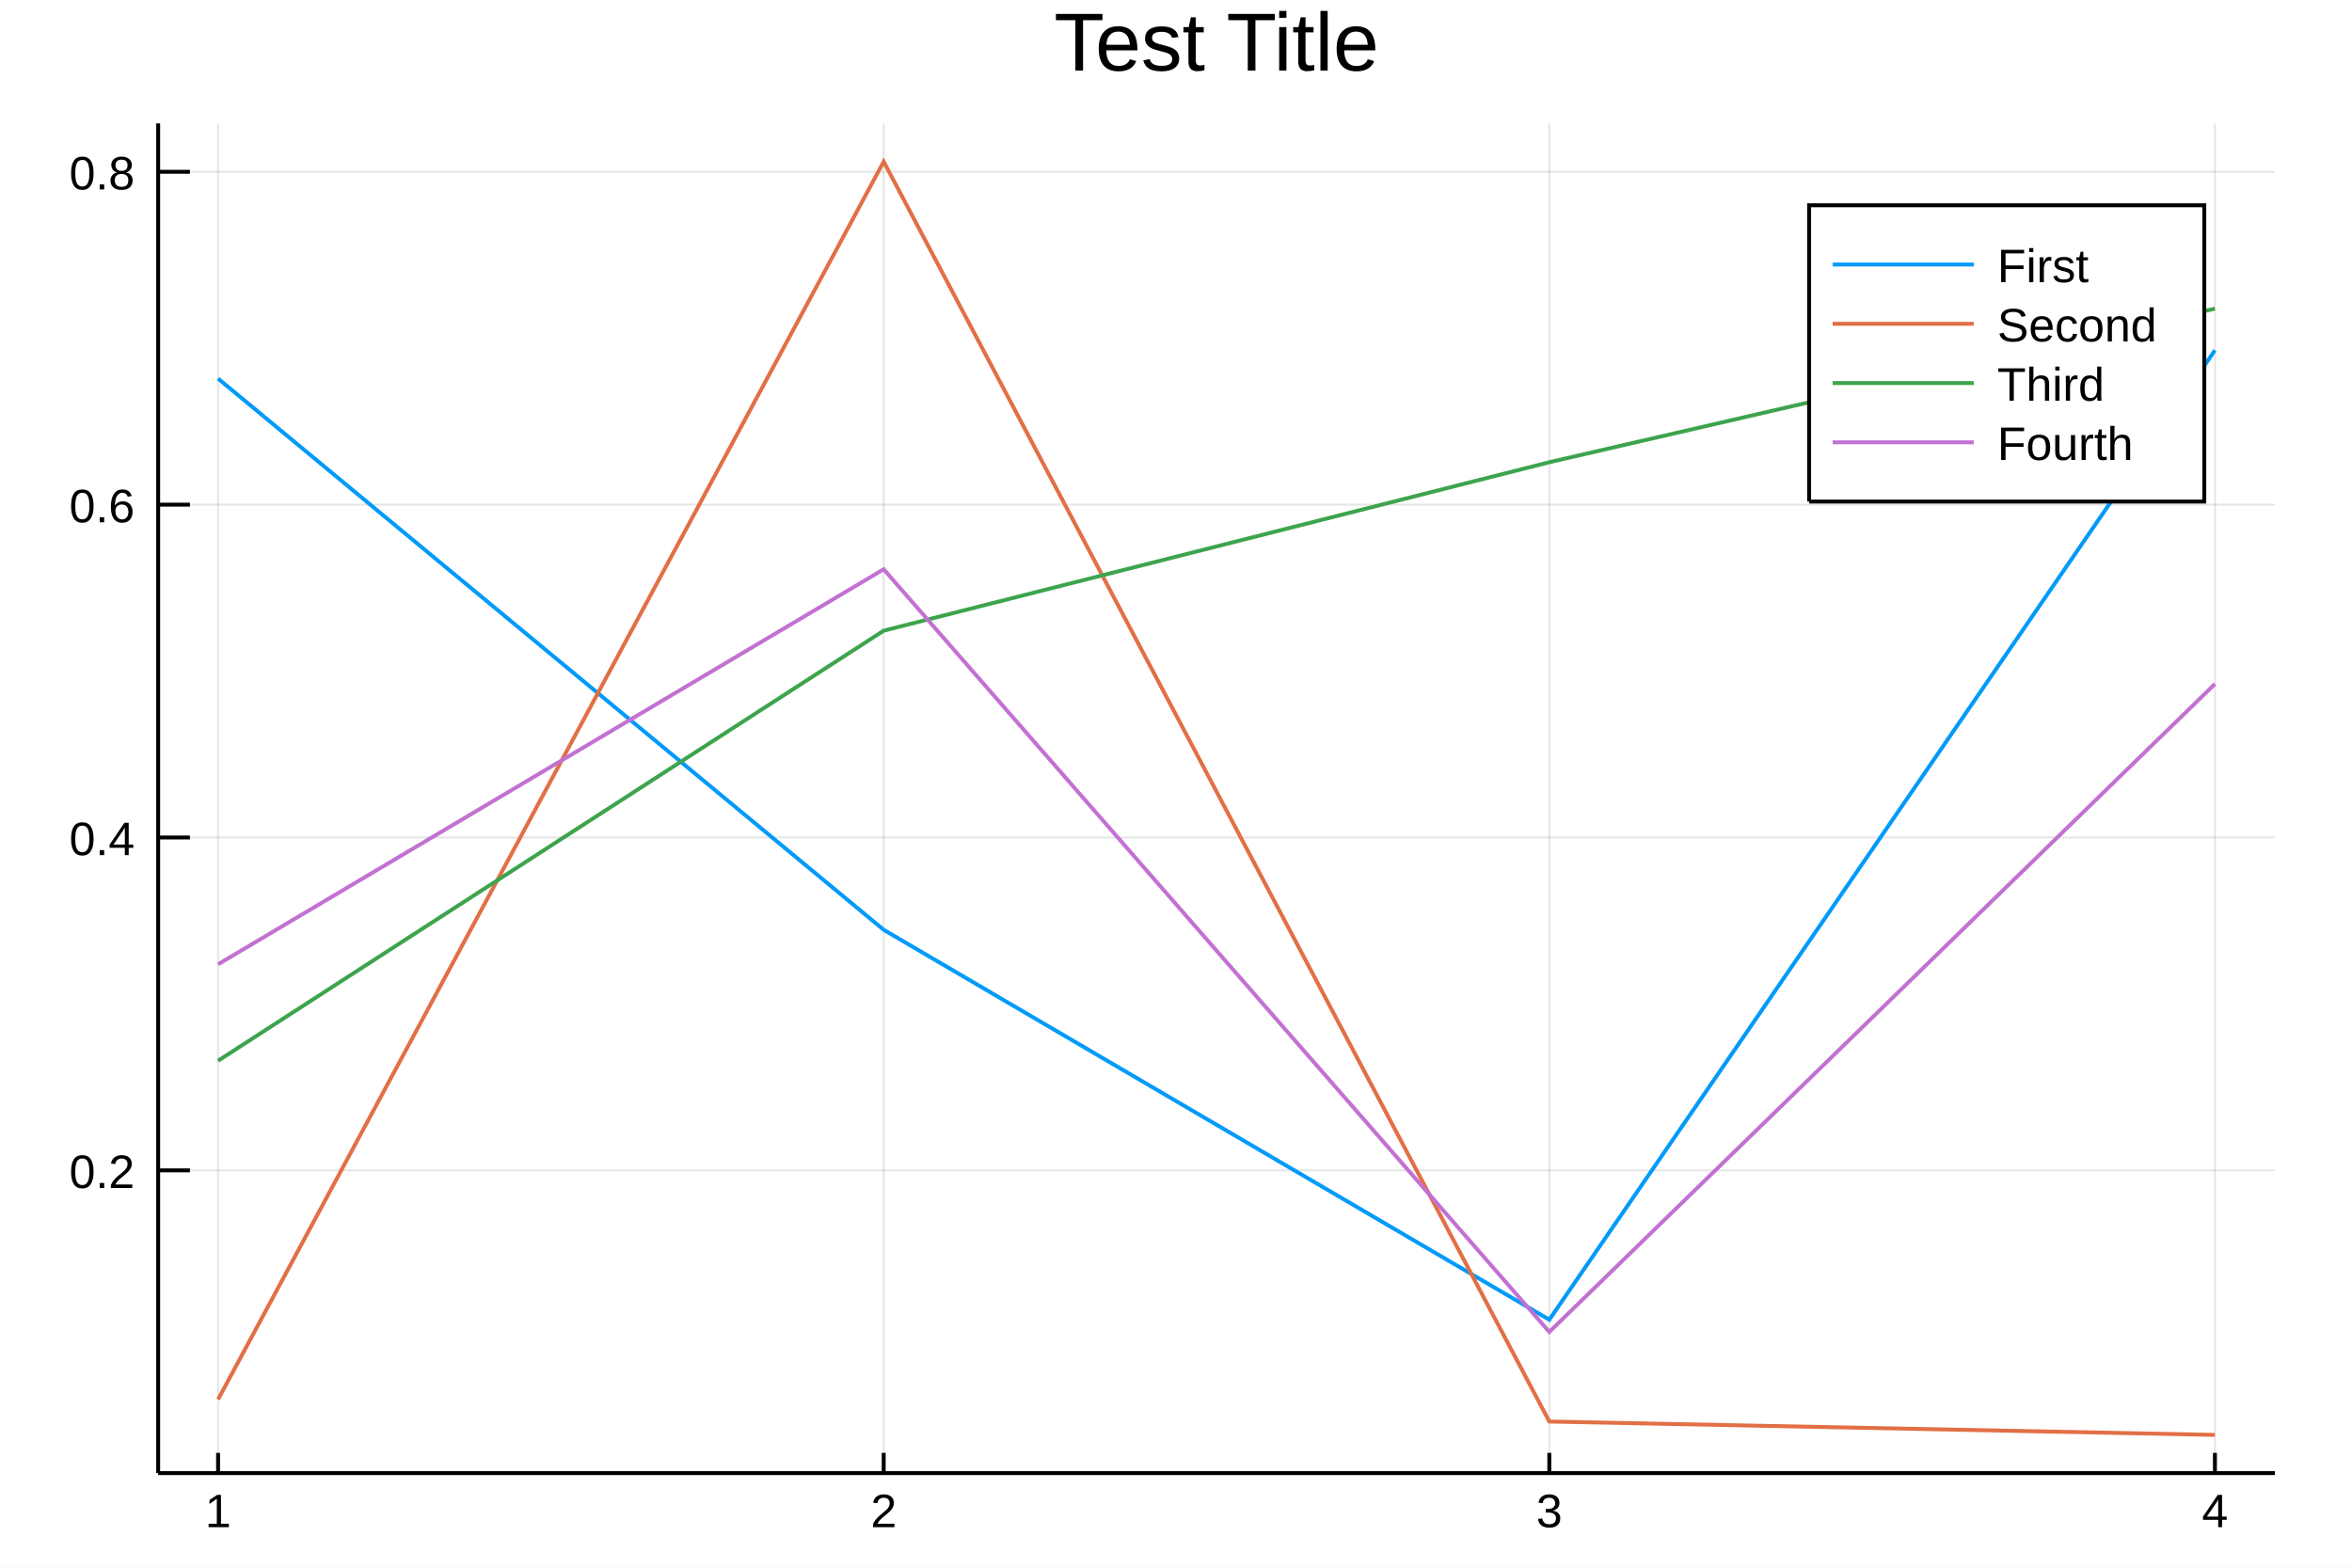
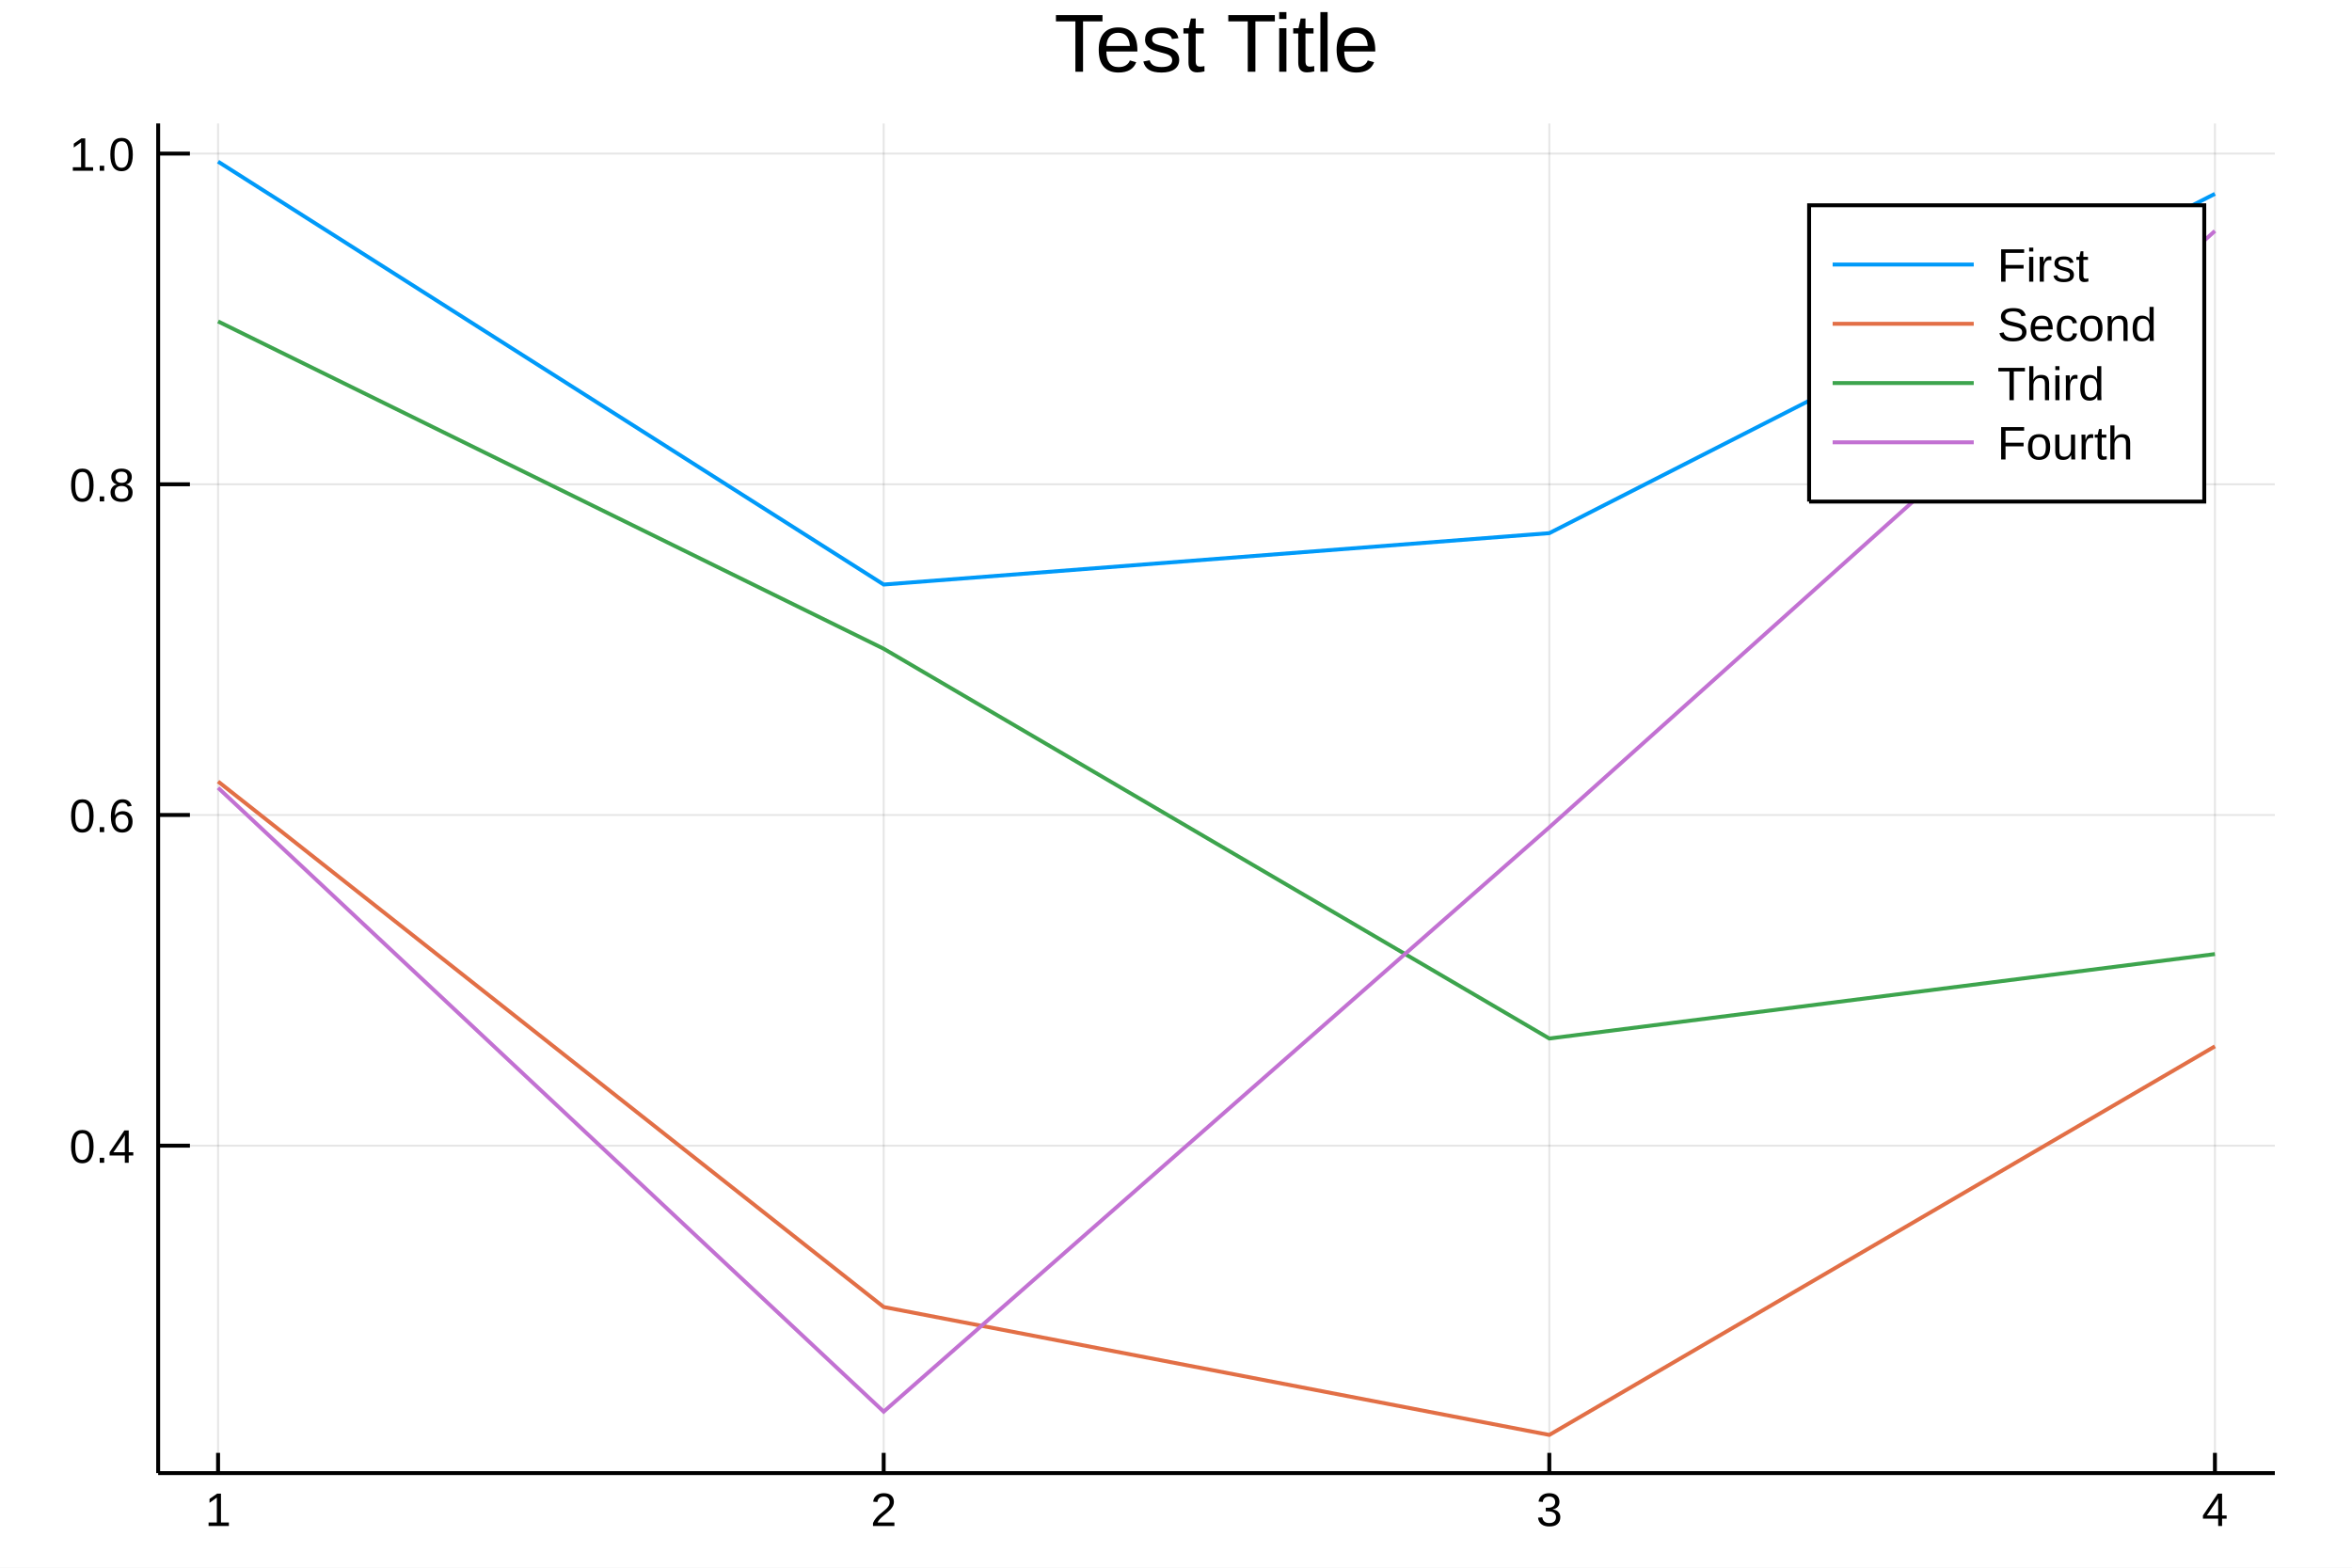
- <svg xmlns="http://www.w3.org/2000/svg" width="600" height="400" viewBox="0 0 600 400">
+ <svg xmlns="http://www.w3.org/2000/svg" width="600" height="400" viewBox="0 0 2400 1600">
  <defs>
-     <clipPath id="clip9800">
-       <rect x="0" y="0" width="600" height="400" />
+     <clipPath id="clip1200">
+       <rect x="0" y="0" width="2000" height="2000" />
    </clipPath>
  </defs>
-   <polygon clip-path="url(#clip9800)" points=" 0,400 600,400 600,0 0,0    " fill="#ffffff" fill-opacity="1" />
  <defs>
-     <clipPath id="clip9801">
-       <rect x="120" y="0" width="421" height="400" />
+     <clipPath id="clip1201">
+       <rect x="0" y="0" width="2400" height="1600" />
    </clipPath>
  </defs>
-   <polygon clip-path="url(#clip9800)" points=" 40.349,375.869 580.315,375.869 580.315,31.496 40.349,31.496    " fill="#ffffff" fill-opacity="1" />
+   <polygon clip-path="url(#clip1201)" points=" 0,1600 2400,1600 2400,0 0,0    " fill="#ffffff" fill-opacity="1" />
  <defs>
-     <clipPath id="clip9802">
-       <rect x="40" y="31" width="541" height="345" />
+     <clipPath id="clip1202">
+       <rect x="480" y="0" width="1681" height="1600" />
    </clipPath>
  </defs>
-   <polyline clip-path="url(#clip9802)" style="stroke:#000000; stroke-width:0.5; stroke-opacity:0.1; fill:none" points="   55.631,375.869 55.631,31.496    " />
-   <polyline clip-path="url(#clip9802)" style="stroke:#000000; stroke-width:0.5; stroke-opacity:0.1; fill:none" points="   225.431,375.869 225.431,31.496    " />
-   <polyline clip-path="url(#clip9802)" style="stroke:#000000; stroke-width:0.5; stroke-opacity:0.1; fill:none" points="   395.232,375.869 395.232,31.496    " />
-   <polyline clip-path="url(#clip9802)" style="stroke:#000000; stroke-width:0.5; stroke-opacity:0.1; fill:none" points="   565.033,375.869 565.033,31.496    " />
-   <polyline clip-path="url(#clip9802)" style="stroke:#000000; stroke-width:0.5; stroke-opacity:0.1; fill:none" points="   40.349,298.621 580.315,298.621    " />
-   <polyline clip-path="url(#clip9802)" style="stroke:#000000; stroke-width:0.5; stroke-opacity:0.1; fill:none" points="   40.349,213.692 580.315,213.692    " />
-   <polyline clip-path="url(#clip9802)" style="stroke:#000000; stroke-width:0.5; stroke-opacity:0.1; fill:none" points="   40.349,128.763 580.315,128.763    " />
-   <polyline clip-path="url(#clip9802)" style="stroke:#000000; stroke-width:0.5; stroke-opacity:0.1; fill:none" points="   40.349,43.834 580.315,43.834    " />
-   <polyline clip-path="url(#clip9800)" style="stroke:#000000; stroke-width:1; stroke-opacity:1; fill:none" points="   40.349,375.869 580.315,375.869    " />
-   <polyline clip-path="url(#clip9800)" style="stroke:#000000; stroke-width:1; stroke-opacity:1; fill:none" points="   40.349,375.869 40.349,31.496    " />
-   <polyline clip-path="url(#clip9800)" style="stroke:#000000; stroke-width:1; stroke-opacity:1; fill:none" points="   55.631,375.869 55.631,370.703    " />
-   <polyline clip-path="url(#clip9800)" style="stroke:#000000; stroke-width:1; stroke-opacity:1; fill:none" points="   225.431,375.869 225.431,370.703    " />
-   <polyline clip-path="url(#clip9800)" style="stroke:#000000; stroke-width:1; stroke-opacity:1; fill:none" points="   395.232,375.869 395.232,370.703    " />
-   <polyline clip-path="url(#clip9800)" style="stroke:#000000; stroke-width:1; stroke-opacity:1; fill:none" points="   565.033,375.869 565.033,370.703    " />
-   <polyline clip-path="url(#clip9800)" style="stroke:#000000; stroke-width:1; stroke-opacity:1; fill:none" points="   40.349,298.621 48.448,298.621    " />
-   <polyline clip-path="url(#clip9800)" style="stroke:#000000; stroke-width:1; stroke-opacity:1; fill:none" points="   40.349,213.692 48.448,213.692    " />
-   <polyline clip-path="url(#clip9800)" style="stroke:#000000; stroke-width:1; stroke-opacity:1; fill:none" points="   40.349,128.763 48.448,128.763    " />
-   <polyline clip-path="url(#clip9800)" style="stroke:#000000; stroke-width:1; stroke-opacity:1; fill:none" points="   40.349,43.834 48.448,43.834    " />
-   <g clip-path="url(#clip9800)">
-     <text style="fill:#000000; fill-opacity:1; font-family:Arial,Helvetica Neue,Helvetica,sans-serif; font-size:12; text-anchor:middle;" transform="rotate(0, 55.6306, 389.669)" x="55.631" y="389.669">1</text>
+   <polygon clip-path="url(#clip1201)" points=" 161.394,1503.47 2321.26,1503.47 2321.26,125.984 161.394,125.984    " fill="#ffffff" fill-opacity="1" />
+   <defs>
+     <clipPath id="clip1203">
+       <rect x="161" y="125" width="2161" height="1378" />
+     </clipPath>
+   </defs>
+   <polyline clip-path="url(#clip1203)" style="stroke:#000000; stroke-width:2; stroke-opacity:0.1; fill:none" points="   222.522,1503.47 222.522,125.984    " />
+   <polyline clip-path="url(#clip1203)" style="stroke:#000000; stroke-width:2; stroke-opacity:0.1; fill:none" points="   901.725,1503.47 901.725,125.984    " />
+   <polyline clip-path="url(#clip1203)" style="stroke:#000000; stroke-width:2; stroke-opacity:0.1; fill:none" points="   1580.93,1503.47 1580.93,125.984    " />
+   <polyline clip-path="url(#clip1203)" style="stroke:#000000; stroke-width:2; stroke-opacity:0.1; fill:none" points="   2260.13,1503.47 2260.13,125.984    " />
+   <polyline clip-path="url(#clip1203)" style="stroke:#000000; stroke-width:2; stroke-opacity:0.1; fill:none" points="   161.394,1169.28 2321.26,1169.28    " />
+   <polyline clip-path="url(#clip1203)" style="stroke:#000000; stroke-width:2; stroke-opacity:0.1; fill:none" points="   161.394,831.776 2321.26,831.776    " />
+   <polyline clip-path="url(#clip1203)" style="stroke:#000000; stroke-width:2; stroke-opacity:0.1; fill:none" points="   161.394,494.268 2321.26,494.268    " />
+   <polyline clip-path="url(#clip1203)" style="stroke:#000000; stroke-width:2; stroke-opacity:0.1; fill:none" points="   161.394,156.76 2321.26,156.76    " />
+   <polyline clip-path="url(#clip1201)" style="stroke:#000000; stroke-width:4; stroke-opacity:1; fill:none" points="   161.394,1503.47 2321.26,1503.47    " />
+   <polyline clip-path="url(#clip1201)" style="stroke:#000000; stroke-width:4; stroke-opacity:1; fill:none" points="   161.394,1503.47 161.394,125.984    " />
+   <polyline clip-path="url(#clip1201)" style="stroke:#000000; stroke-width:4; stroke-opacity:1; fill:none" points="   222.522,1503.47 222.522,1482.81    " />
+   <polyline clip-path="url(#clip1201)" style="stroke:#000000; stroke-width:4; stroke-opacity:1; fill:none" points="   901.725,1503.47 901.725,1482.81    " />
+   <polyline clip-path="url(#clip1201)" style="stroke:#000000; stroke-width:4; stroke-opacity:1; fill:none" points="   1580.93,1503.47 1580.93,1482.81    " />
+   <polyline clip-path="url(#clip1201)" style="stroke:#000000; stroke-width:4; stroke-opacity:1; fill:none" points="   2260.13,1503.47 2260.13,1482.81    " />
+   <polyline clip-path="url(#clip1201)" style="stroke:#000000; stroke-width:4; stroke-opacity:1; fill:none" points="   161.394,1169.28 193.792,1169.28    " />
+   <polyline clip-path="url(#clip1201)" style="stroke:#000000; stroke-width:4; stroke-opacity:1; fill:none" points="   161.394,831.776 193.792,831.776    " />
+   <polyline clip-path="url(#clip1201)" style="stroke:#000000; stroke-width:4; stroke-opacity:1; fill:none" points="   161.394,494.268 193.792,494.268    " />
+   <polyline clip-path="url(#clip1201)" style="stroke:#000000; stroke-width:4; stroke-opacity:1; fill:none" points="   161.394,156.76 193.792,156.76    " />
+   <g clip-path="url(#clip1201)">
+     <text style="fill:#000000; fill-opacity:1; font-family:Arial,Helvetica Neue,Helvetica,sans-serif; font-size:48; text-anchor:middle;" transform="rotate(0, 222.522, 1557.47)" x="222.522" y="1557.47">1</text>
  </g>
-   <g clip-path="url(#clip9800)">
-     <text style="fill:#000000; fill-opacity:1; font-family:Arial,Helvetica Neue,Helvetica,sans-serif; font-size:12; text-anchor:middle;" transform="rotate(0, 225.431, 389.669)" x="225.431" y="389.669">2</text>
+   <g clip-path="url(#clip1201)">
+     <text style="fill:#000000; fill-opacity:1; font-family:Arial,Helvetica Neue,Helvetica,sans-serif; font-size:48; text-anchor:middle;" transform="rotate(0, 901.725, 1557.47)" x="901.725" y="1557.47">2</text>
  </g>
-   <g clip-path="url(#clip9800)">
-     <text style="fill:#000000; fill-opacity:1; font-family:Arial,Helvetica Neue,Helvetica,sans-serif; font-size:12; text-anchor:middle;" transform="rotate(0, 395.232, 389.669)" x="395.232" y="389.669">3</text>
+   <g clip-path="url(#clip1201)">
+     <text style="fill:#000000; fill-opacity:1; font-family:Arial,Helvetica Neue,Helvetica,sans-serif; font-size:48; text-anchor:middle;" transform="rotate(0, 1580.93, 1557.47)" x="1580.93" y="1557.47">3</text>
  </g>
-   <g clip-path="url(#clip9800)">
-     <text style="fill:#000000; fill-opacity:1; font-family:Arial,Helvetica Neue,Helvetica,sans-serif; font-size:12; text-anchor:middle;" transform="rotate(0, 565.033, 389.669)" x="565.033" y="389.669">4</text>
+   <g clip-path="url(#clip1201)">
+     <text style="fill:#000000; fill-opacity:1; font-family:Arial,Helvetica Neue,Helvetica,sans-serif; font-size:48; text-anchor:middle;" transform="rotate(0, 2260.13, 1557.47)" x="2260.13" y="1557.47">4</text>
  </g>
-   <g clip-path="url(#clip9800)">
-     <text style="fill:#000000; fill-opacity:1; font-family:Arial,Helvetica Neue,Helvetica,sans-serif; font-size:12; text-anchor:end;" transform="rotate(0, 34.3485, 303.121)" x="34.349" y="303.121">0.2</text>
+   <g clip-path="url(#clip1201)">
+     <text style="fill:#000000; fill-opacity:1; font-family:Arial,Helvetica Neue,Helvetica,sans-serif; font-size:48; text-anchor:end;" transform="rotate(0, 137.394, 1186.78)" x="137.394" y="1186.78">0.4</text>
  </g>
-   <g clip-path="url(#clip9800)">
-     <text style="fill:#000000; fill-opacity:1; font-family:Arial,Helvetica Neue,Helvetica,sans-serif; font-size:12; text-anchor:end;" transform="rotate(0, 34.3485, 218.192)" x="34.349" y="218.192">0.4</text>
+   <g clip-path="url(#clip1201)">
+     <text style="fill:#000000; fill-opacity:1; font-family:Arial,Helvetica Neue,Helvetica,sans-serif; font-size:48; text-anchor:end;" transform="rotate(0, 137.394, 849.276)" x="137.394" y="849.276">0.6</text>
  </g>
-   <g clip-path="url(#clip9800)">
-     <text style="fill:#000000; fill-opacity:1; font-family:Arial,Helvetica Neue,Helvetica,sans-serif; font-size:12; text-anchor:end;" transform="rotate(0, 34.3485, 133.263)" x="34.349" y="133.263">0.6</text>
+   <g clip-path="url(#clip1201)">
+     <text style="fill:#000000; fill-opacity:1; font-family:Arial,Helvetica Neue,Helvetica,sans-serif; font-size:48; text-anchor:end;" transform="rotate(0, 137.394, 511.768)" x="137.394" y="511.768">0.8</text>
  </g>
-   <g clip-path="url(#clip9800)">
-     <text style="fill:#000000; fill-opacity:1; font-family:Arial,Helvetica Neue,Helvetica,sans-serif; font-size:12; text-anchor:end;" transform="rotate(0, 34.3485, 48.3335)" x="34.349" y="48.334">0.8</text>
+   <g clip-path="url(#clip1201)">
+     <text style="fill:#000000; fill-opacity:1; font-family:Arial,Helvetica Neue,Helvetica,sans-serif; font-size:48; text-anchor:end;" transform="rotate(0, 137.394, 174.26)" x="137.394" y="174.26">1.0</text>
  </g>
-   <g clip-path="url(#clip9800)">
-     <text style="fill:#000000; fill-opacity:1; font-family:Arial,Helvetica Neue,Helvetica,sans-serif; font-size:21; text-anchor:middle;" transform="rotate(0, 310.332, 18)" x="310.332" y="18">Test Title</text>
+   <g clip-path="url(#clip1201)">
+     <text style="fill:#000000; fill-opacity:1; font-family:Arial,Helvetica Neue,Helvetica,sans-serif; font-size:84; text-anchor:middle;" transform="rotate(0, 1241.33, 73.2)" x="1241.33" y="73.2">Test Title</text>
  </g>
-   <polyline clip-path="url(#clip9802)" style="stroke:#009af9; stroke-width:1; stroke-opacity:1; fill:none" points="   55.631,96.6 225.431,237.244 395.232,336.725 565.033,89.38    " />
-   <polyline clip-path="url(#clip9802)" style="stroke:#e26f46; stroke-width:1; stroke-opacity:1; fill:none" points="   55.631,357.072 225.431,41.242 395.232,362.708 565.033,366.122    " />
-   <polyline clip-path="url(#clip9802)" style="stroke:#3da44d; stroke-width:1; stroke-opacity:1; fill:none" points="   55.631,270.648 225.431,160.916 395.232,117.937 565.033,78.751    " />
-   <polyline clip-path="url(#clip9802)" style="stroke:#c271d2; stroke-width:1; stroke-opacity:1; fill:none" points="   55.631,246.042 225.431,145.253 395.232,339.848 565.033,174.516    " />
-   <polygon clip-path="url(#clip9800)" points=" 461.51,127.976 562.315,127.976 562.315,52.376 461.51,52.376    " fill="#ffffff" fill-opacity="1" />
-   <polyline clip-path="url(#clip9800)" style="stroke:#000000; stroke-width:1; stroke-opacity:1; fill:none" points="   461.51,127.976 562.315,127.976 562.315,52.376 461.51,52.376 461.51,127.976    " />
-   <polyline clip-path="url(#clip9800)" style="stroke:#009af9; stroke-width:1; stroke-opacity:1; fill:none" points="   467.51,67.496 503.51,67.496    " />
-   <g clip-path="url(#clip9800)">
-     <text style="fill:#000000; fill-opacity:1; font-family:Arial,Helvetica Neue,Helvetica,sans-serif; font-size:12; text-anchor:start;" transform="rotate(0, 509.51, 71.9961)" x="509.51" y="71.996">First</text>
+   <polyline clip-path="url(#clip1203)" style="stroke:#009af9; stroke-width:4; stroke-opacity:1; fill:none" points="   222.522,164.97 901.725,596.588 1580.93,544.141 2260.13,197.816    " />
+   <polyline clip-path="url(#clip1203)" style="stroke:#e26f46; stroke-width:4; stroke-opacity:1; fill:none" points="   222.522,797.625 901.725,1333.94 1580.93,1464.49 2260.13,1067.89    " />
+   <polyline clip-path="url(#clip1203)" style="stroke:#3da44d; stroke-width:4; stroke-opacity:1; fill:none" points="   222.522,328.053 901.725,662.121 1580.93,1059.9 2260.13,973.742    " />
+   <polyline clip-path="url(#clip1203)" style="stroke:#c271d2; stroke-width:4; stroke-opacity:1; fill:none" points="   222.522,804.028 901.725,1440.74 1580.93,844.355 2260.13,235.735    " />
+   <polygon clip-path="url(#clip1201)" points=" 1846.04,511.904 2249.26,511.904 2249.26,209.504 1846.04,209.504    " fill="#ffffff" fill-opacity="1" />
+   <polyline clip-path="url(#clip1201)" style="stroke:#000000; stroke-width:4; stroke-opacity:1; fill:none" points="   1846.04,511.904 2249.26,511.904 2249.26,209.504 1846.04,209.504 1846.04,511.904    " />
+   <polyline clip-path="url(#clip1201)" style="stroke:#009af9; stroke-width:4; stroke-opacity:1; fill:none" points="   1870.04,269.984 2014.04,269.984    " />
+   <g clip-path="url(#clip1201)">
+     <text style="fill:#000000; fill-opacity:1; font-family:Arial,Helvetica Neue,Helvetica,sans-serif; font-size:48; text-anchor:start;" transform="rotate(0, 2038.04, 287.484)" x="2038.04" y="287.484">First</text>
  </g>
-   <polyline clip-path="url(#clip9800)" style="stroke:#e26f46; stroke-width:1; stroke-opacity:1; fill:none" points="   467.51,82.616 503.51,82.616    " />
-   <g clip-path="url(#clip9800)">
-     <text style="fill:#000000; fill-opacity:1; font-family:Arial,Helvetica Neue,Helvetica,sans-serif; font-size:12; text-anchor:start;" transform="rotate(0, 509.51, 87.1161)" x="509.51" y="87.116">Second</text>
+   <polyline clip-path="url(#clip1201)" style="stroke:#e26f46; stroke-width:4; stroke-opacity:1; fill:none" points="   1870.04,330.464 2014.04,330.464    " />
+   <g clip-path="url(#clip1201)">
+     <text style="fill:#000000; fill-opacity:1; font-family:Arial,Helvetica Neue,Helvetica,sans-serif; font-size:48; text-anchor:start;" transform="rotate(0, 2038.04, 347.964)" x="2038.04" y="347.964">Second</text>
  </g>
-   <polyline clip-path="url(#clip9800)" style="stroke:#3da44d; stroke-width:1; stroke-opacity:1; fill:none" points="   467.51,97.736 503.51,97.736    " />
-   <g clip-path="url(#clip9800)">
-     <text style="fill:#000000; fill-opacity:1; font-family:Arial,Helvetica Neue,Helvetica,sans-serif; font-size:12; text-anchor:start;" transform="rotate(0, 509.51, 102.236)" x="509.51" y="102.236">Third</text>
+   <polyline clip-path="url(#clip1201)" style="stroke:#3da44d; stroke-width:4; stroke-opacity:1; fill:none" points="   1870.04,390.944 2014.04,390.944    " />
+   <g clip-path="url(#clip1201)">
+     <text style="fill:#000000; fill-opacity:1; font-family:Arial,Helvetica Neue,Helvetica,sans-serif; font-size:48; text-anchor:start;" transform="rotate(0, 2038.04, 408.444)" x="2038.04" y="408.444">Third</text>
  </g>
-   <polyline clip-path="url(#clip9800)" style="stroke:#c271d2; stroke-width:1; stroke-opacity:1; fill:none" points="   467.51,112.856 503.51,112.856    " />
-   <g clip-path="url(#clip9800)">
-     <text style="fill:#000000; fill-opacity:1; font-family:Arial,Helvetica Neue,Helvetica,sans-serif; font-size:12; text-anchor:start;" transform="rotate(0, 509.51, 117.356)" x="509.51" y="117.356">Fourth</text>
+   <polyline clip-path="url(#clip1201)" style="stroke:#c271d2; stroke-width:4; stroke-opacity:1; fill:none" points="   1870.04,451.424 2014.04,451.424    " />
+   <g clip-path="url(#clip1201)">
+     <text style="fill:#000000; fill-opacity:1; font-family:Arial,Helvetica Neue,Helvetica,sans-serif; font-size:48; text-anchor:start;" transform="rotate(0, 2038.04, 468.924)" x="2038.04" y="468.924">Fourth</text>
  </g>
</svg>
